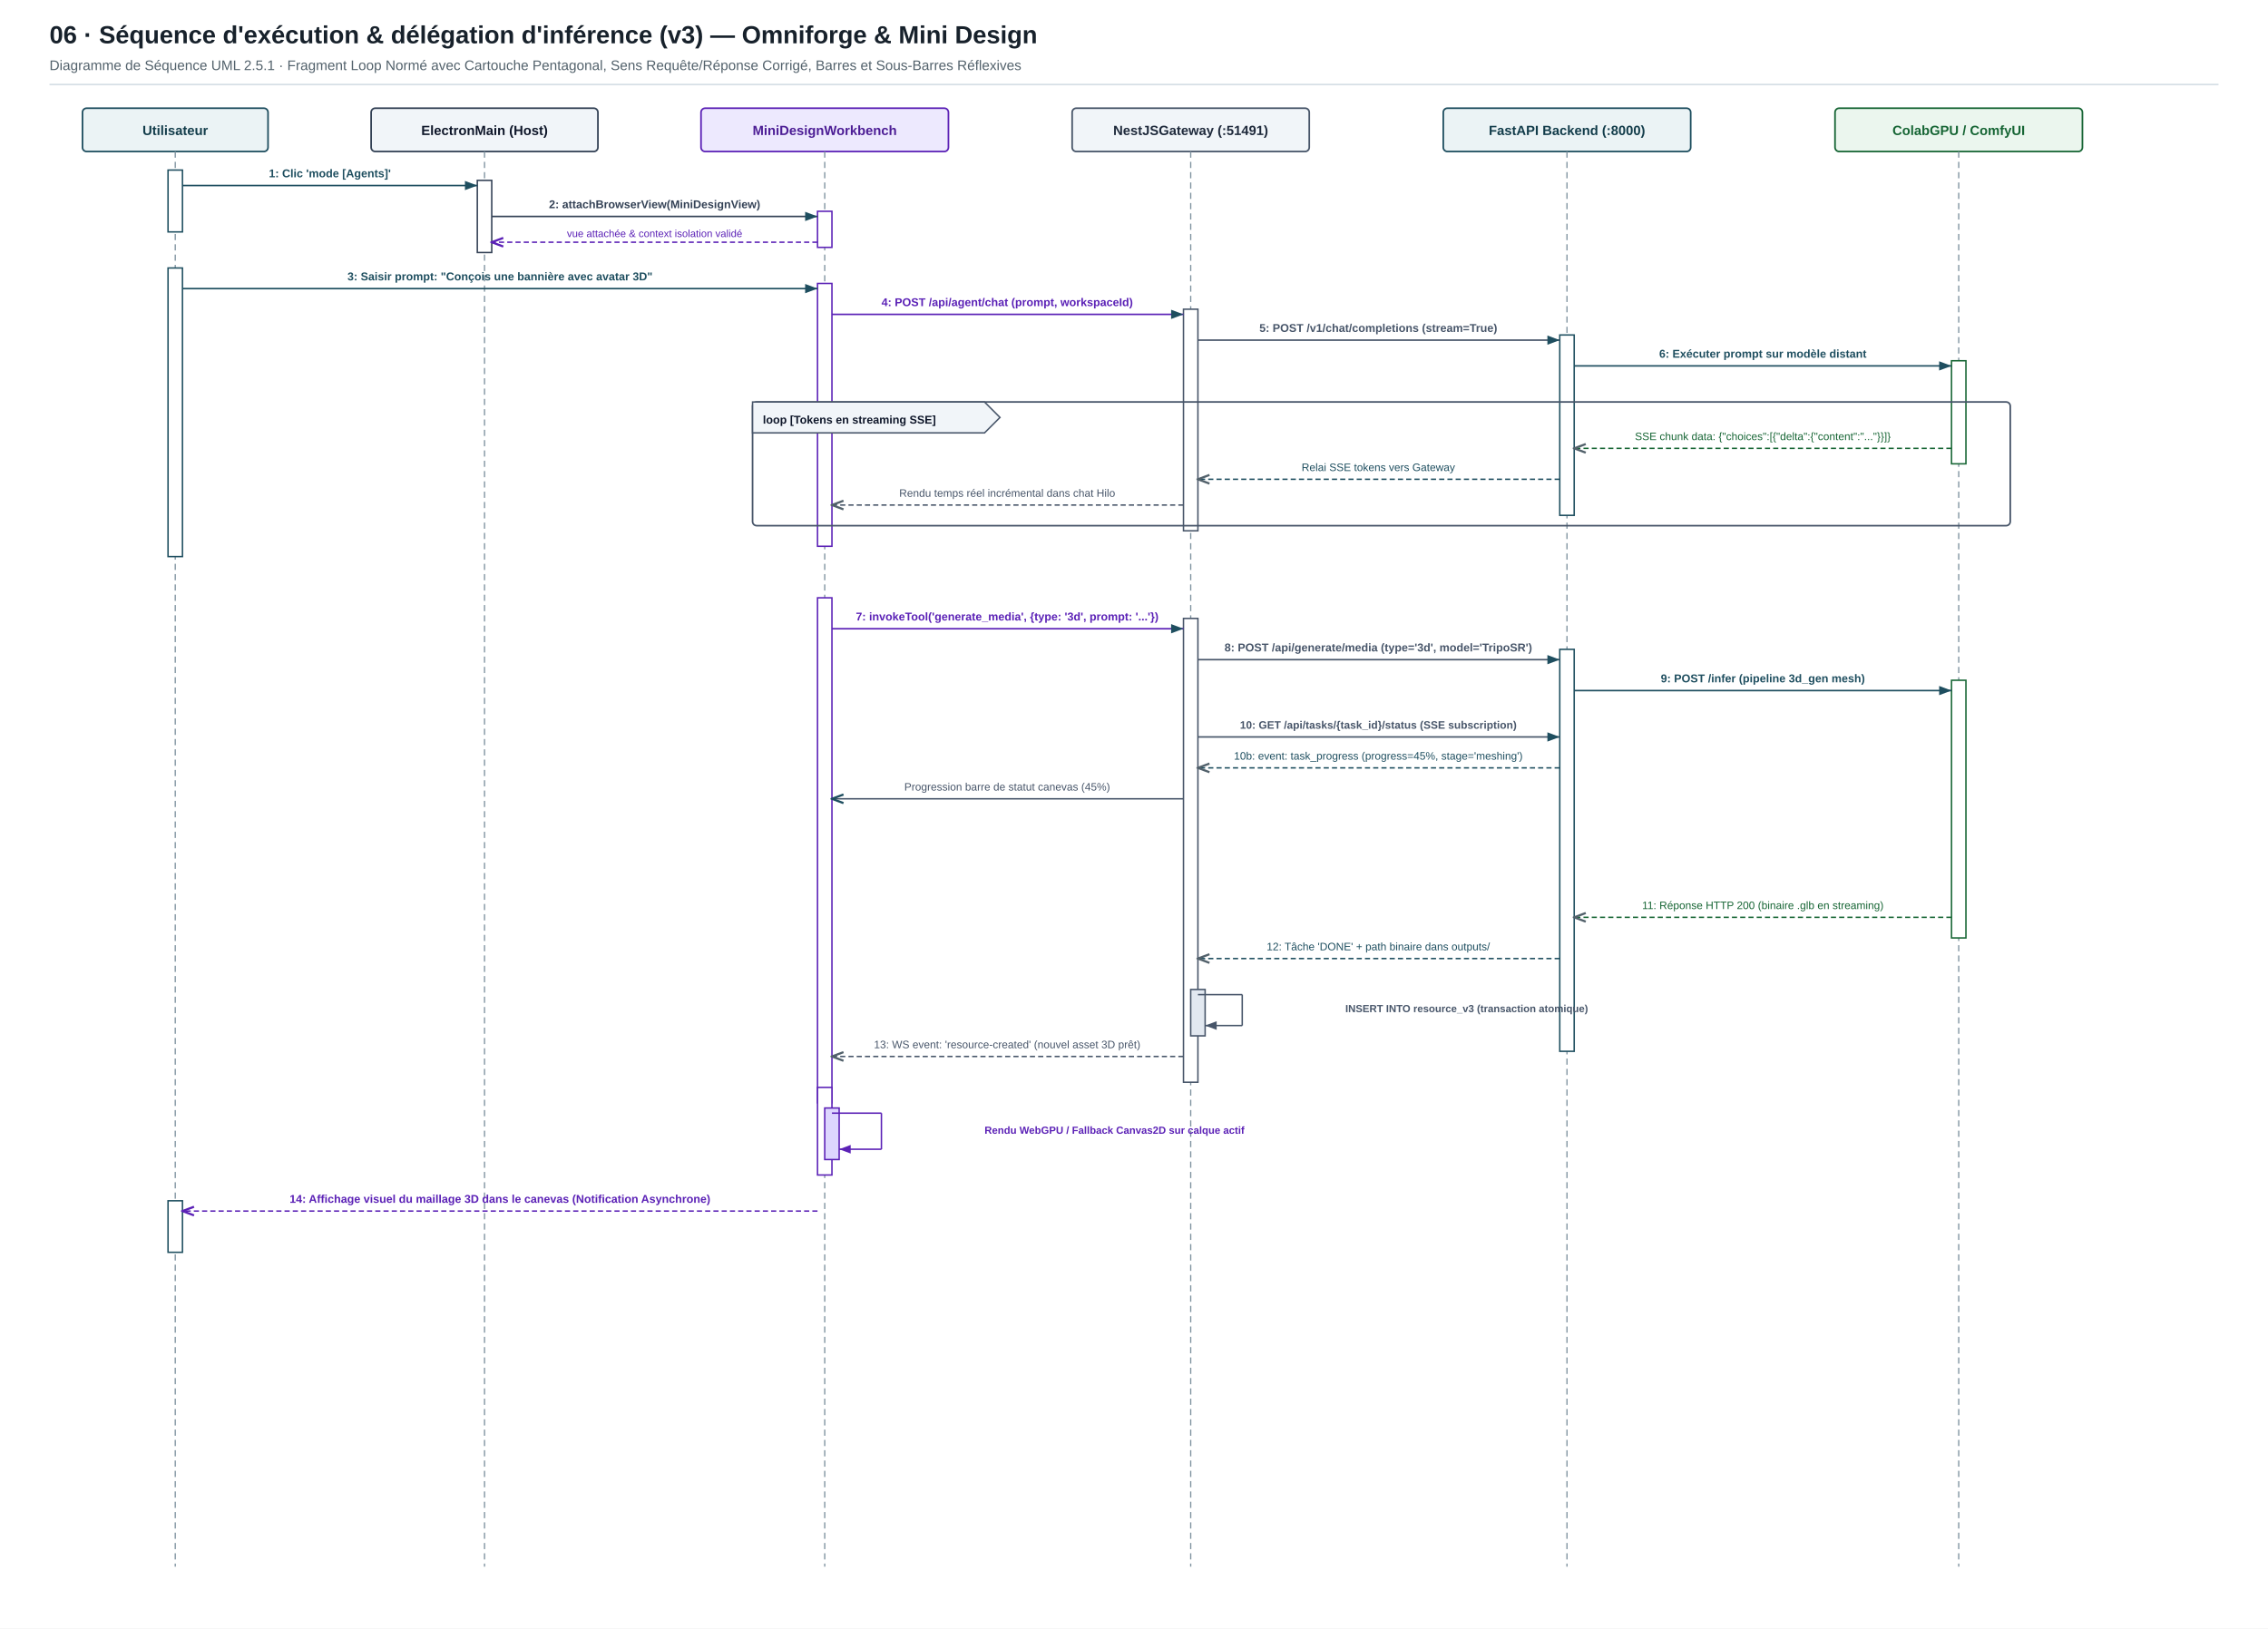
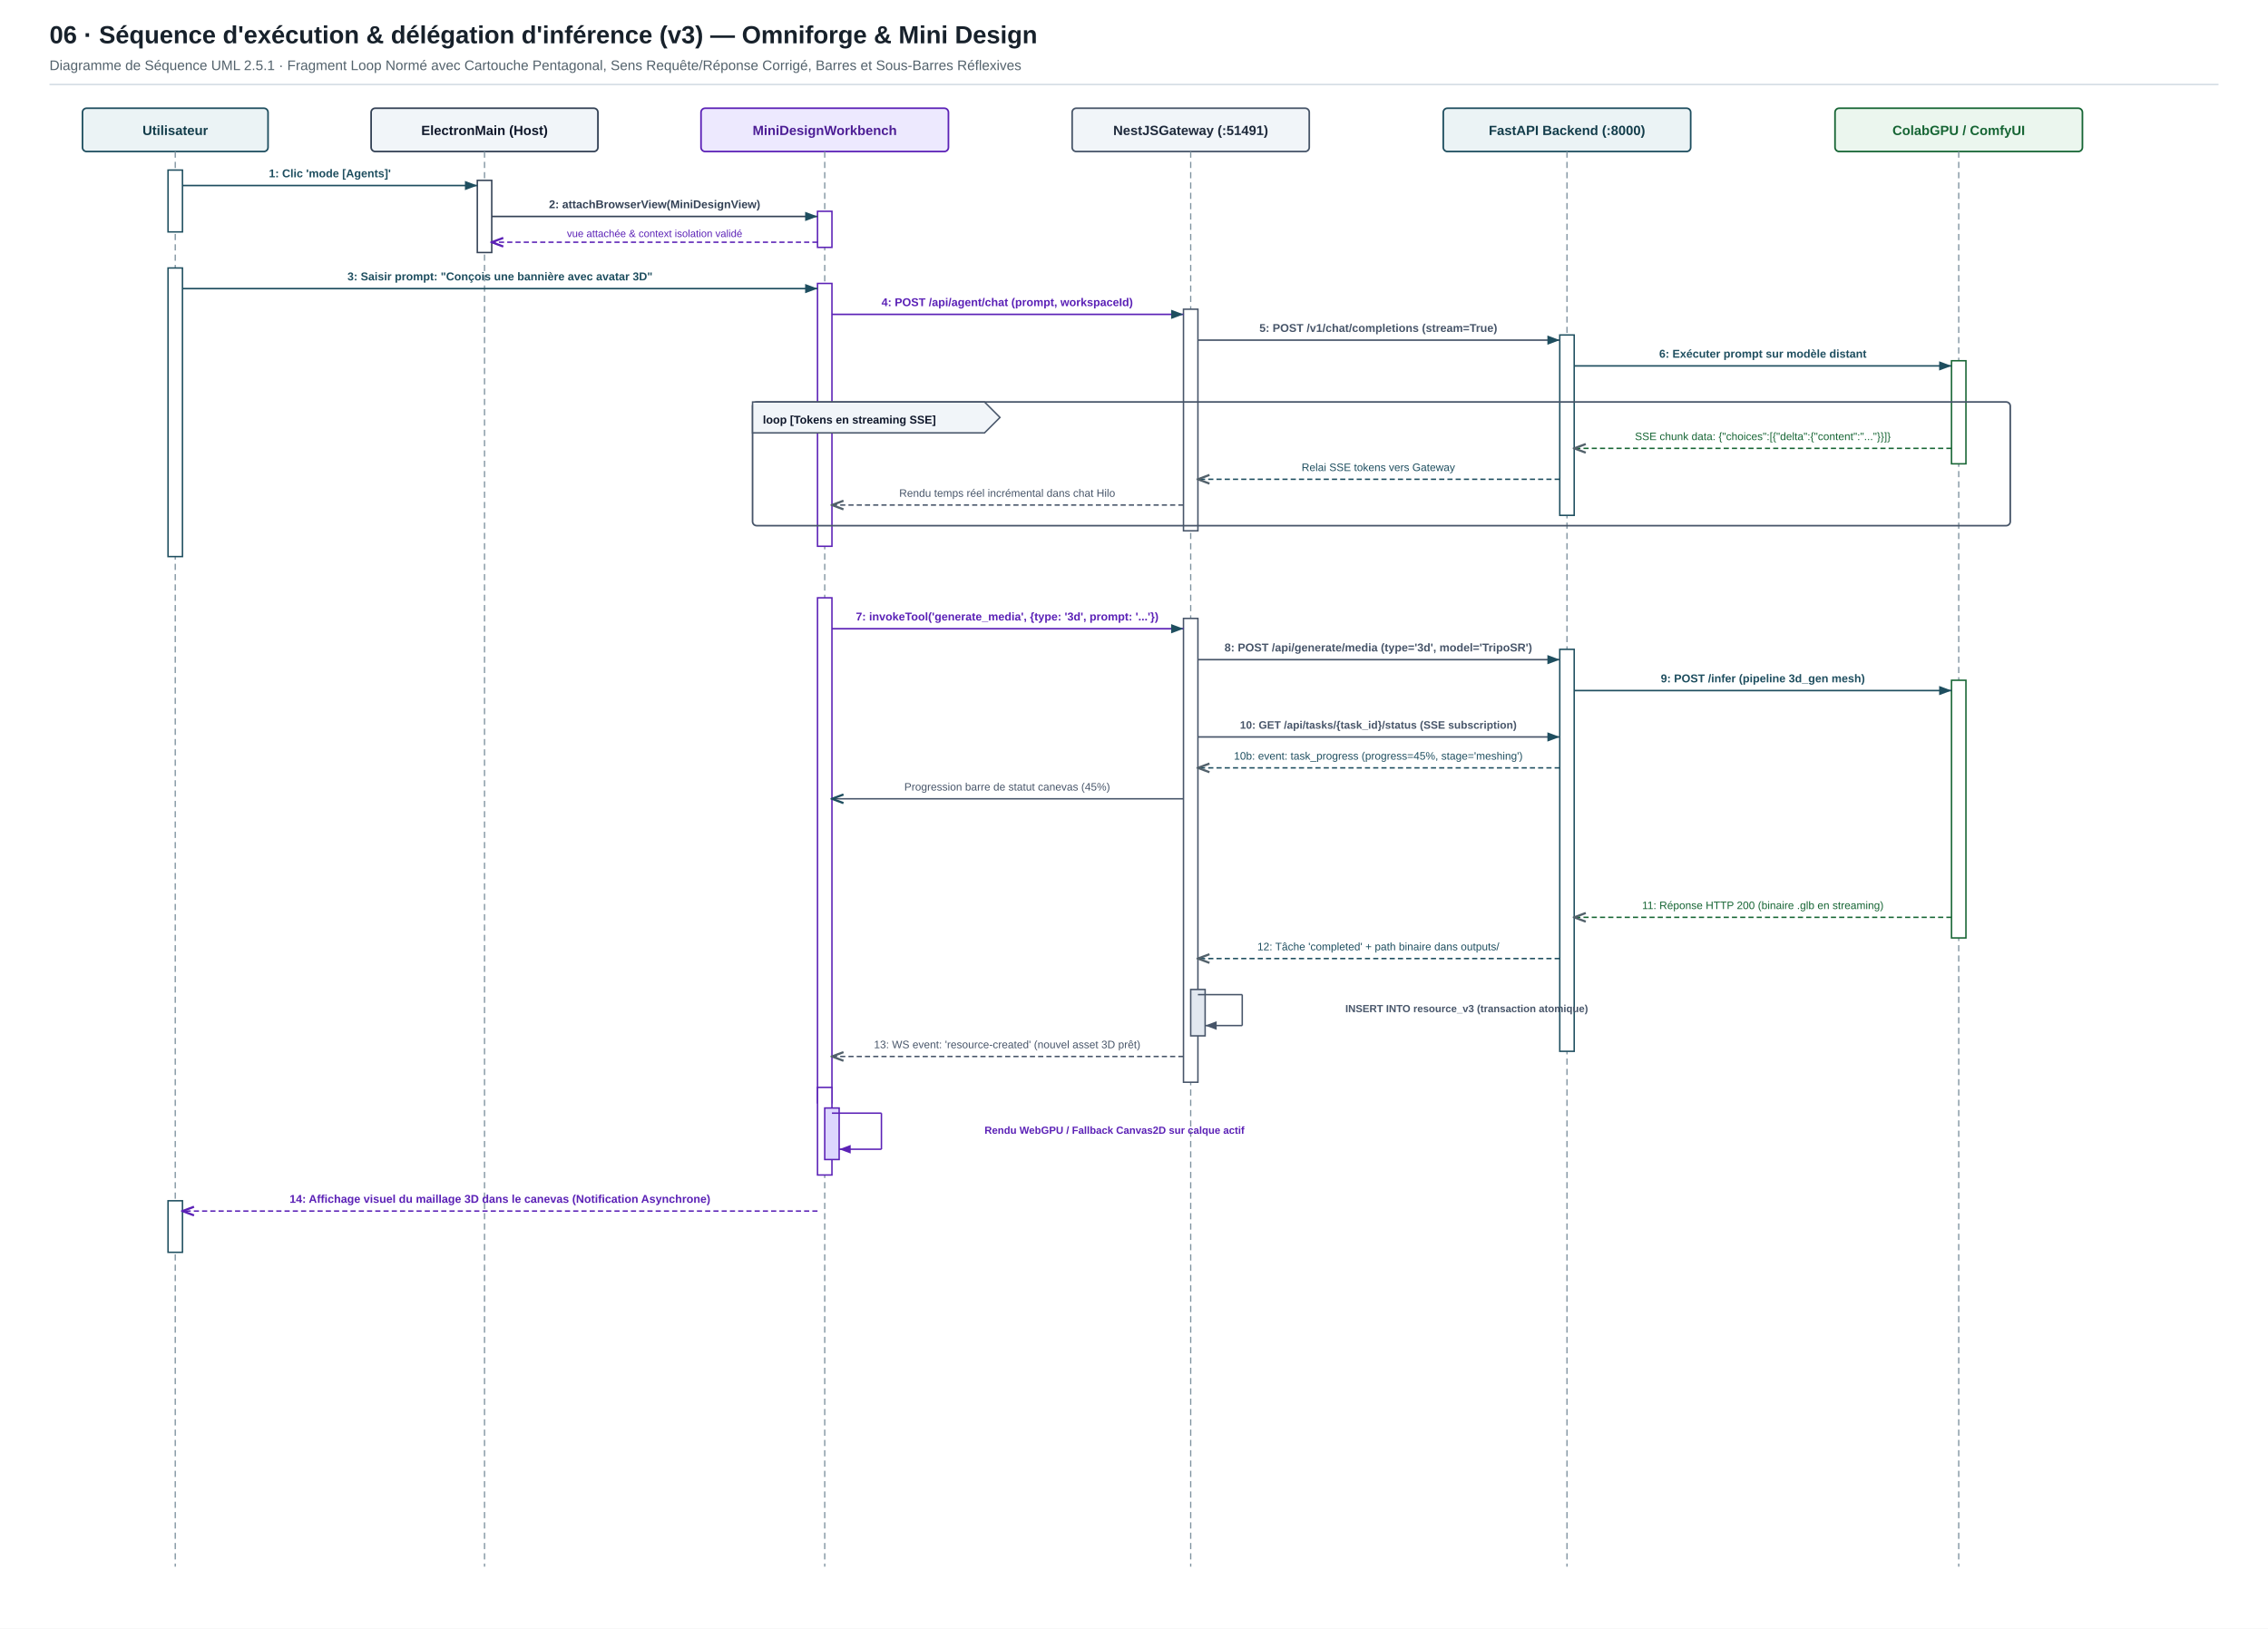
<svg xmlns="http://www.w3.org/2000/svg" width="2200" height="1580" viewBox="0 0 2200 1580">
  <defs>
    <marker id="syncArrow" markerWidth="10" markerHeight="8" refX="9" refY="4" orient="auto">
      <path d="M1 1 L9 4 L1 7 Z" fill="#1E4E5F" />
    </marker>
    <marker id="asyncArrow" markerWidth="10" markerHeight="8" refX="9" refY="4" orient="auto">
      <path d="M1 1 L9 4 L1 7" fill="none" stroke="#1E4E5F" stroke-width="1.5" />
    </marker>
    <marker id="replyArrow" markerWidth="10" markerHeight="8" refX="9" refY="4" orient="auto">
      <path d="M1 1 L9 4 L1 7" fill="none" stroke="#52616B" stroke-width="1.5" />
    </marker>
    <marker id="purpleSyncArrow" markerWidth="10" markerHeight="8" refX="9" refY="4" orient="auto">
      <path d="M1 1 L9 4 L1 7 Z" fill="#5B21B6" />
    </marker>
    <marker id="purpleReplyArrow" markerWidth="10" markerHeight="8" refX="9" refY="4" orient="auto">
      <path d="M1 1 L9 4 L1 7" fill="none" stroke="#5B21B6" stroke-width="1.5" />
    </marker>
    <marker id="graySyncArrow" markerWidth="10" markerHeight="8" refX="9" refY="4" orient="auto">
      <path d="M1 1 L9 4 L1 7 Z" fill="#475569" />
    </marker>
  </defs>
  <rect x="0" y="0" width="100%" height="100%" fill="#FFFFFF" />
  <text x="48" y="42" font-family="Arial, sans-serif" font-size="24" font-weight="700" fill="#17212B">06 · Séquence d'exécution &amp; délégation d'inférence (v3) — Omniforge &amp; Mini Design</text>
  <text x="48" y="68" font-family="Arial, sans-serif" font-size="13.5" fill="#52616B">Diagramme de Séquence UML 2.5.1 · Fragment Loop Normé avec Cartouche Pentagonal, Sens Requête/Réponse Corrigé, Barres et Sous-Barres Réflexives</text>
  <line x1="48" y1="82" x2="2152" y2="82" stroke="#D5DEE5" stroke-width="1.5" />
  <rect x="80" y="105" width="180" height="42" rx="4" fill="#EBF3F5" stroke="#1E4E5F" stroke-width="1.6" />
  <text x="170" y="131" text-anchor="middle" font-family="Arial, sans-serif" font-size="13" font-weight="700" fill="#123C4A">Utilisateur</text>
  <line x1="170" y1="147" x2="170" y2="1520" stroke="#7E929F" stroke-width="1.2" stroke-dasharray="6,4" />
  <rect x="360" y="105" width="220" height="42" rx="4" fill="#F1F5F9" stroke="#334155" stroke-width="1.6" />
  <text x="470" y="131" text-anchor="middle" font-family="Arial, sans-serif" font-size="13" font-weight="700" fill="#0F172A">ElectronMain (Host)</text>
  <line x1="470" y1="147" x2="470" y2="1520" stroke="#7E929F" stroke-width="1.2" stroke-dasharray="6,4" />
  <rect x="680" y="105" width="240" height="42" rx="4" fill="#EDE9FE" stroke="#5B21B6" stroke-width="1.6" />
  <text x="800" y="131" text-anchor="middle" font-family="Arial, sans-serif" font-size="13" font-weight="700" fill="#4C1D95">MiniDesignWorkbench</text>
  <line x1="800" y1="147" x2="800" y2="1520" stroke="#7E929F" stroke-width="1.2" stroke-dasharray="6,4" />
  <rect x="1040" y="105" width="230" height="42" rx="4" fill="#F1F5F9" stroke="#475569" stroke-width="1.6" />
  <text x="1155" y="131" text-anchor="middle" font-family="Arial, sans-serif" font-size="13" font-weight="700" fill="#1E293B">NestJSGateway (:51491)</text>
  <line x1="1155" y1="147" x2="1155" y2="1520" stroke="#7E929F" stroke-width="1.2" stroke-dasharray="6,4" />
  <rect x="1400" y="105" width="240" height="42" rx="4" fill="#EBF3F5" stroke="#1E4E5F" stroke-width="1.6" />
  <text x="1520" y="131" text-anchor="middle" font-family="Arial, sans-serif" font-size="13" font-weight="700" fill="#123C4A">FastAPI Backend (:8000)</text>
  <line x1="1520" y1="147" x2="1520" y2="1520" stroke="#7E929F" stroke-width="1.2" stroke-dasharray="6,4" />
  <rect x="1780" y="105" width="240" height="42" rx="4" fill="#EBF6EE" stroke="#166534" stroke-width="1.6" />
  <text x="1900" y="131" text-anchor="middle" font-family="Arial, sans-serif" font-size="13" font-weight="700" fill="#166534">ColabGPU / ComfyUI</text>
  <line x1="1900" y1="147" x2="1900" y2="1520" stroke="#7E929F" stroke-width="1.2" stroke-dasharray="6,4" />
  <rect x="163" y="165" width="14" height="60" fill="#FFFFFF" stroke="#1E4E5F" stroke-width="1.4" />
  <rect x="463" y="175" width="14" height="70" fill="#FFFFFF" stroke="#334155" stroke-width="1.4" />
  <line x1="177" y1="180" x2="463" y2="180" stroke="#1E4E5F" stroke-width="1.5" marker-end="url(#syncArrow)" />
  <text x="320" y="172" text-anchor="middle" font-family="Arial, sans-serif" font-size="11" font-weight="600" fill="#1E4E5F">1: Clic 'mode [Agents]'</text>
  <rect x="793" y="205" width="14" height="35" fill="#FFFFFF" stroke="#5B21B6" stroke-width="1.4" />
  <line x1="477" y1="210" x2="793" y2="210" stroke="#334155" stroke-width="1.5" marker-end="url(#syncArrow)" />
  <text x="635" y="202" text-anchor="middle" font-family="Arial, sans-serif" font-size="11" font-weight="600" fill="#334155">2: attachBrowserView(MiniDesignView)</text>
  <line x1="793" y1="235" x2="477" y2="235" stroke="#5B21B6" stroke-width="1.4" stroke-dasharray="5,3" marker-end="url(#purpleReplyArrow)" />
  <text x="635" y="230" text-anchor="middle" font-family="Arial, sans-serif" font-size="10" fill="#5B21B6">vue attachée &amp; context isolation validé</text>
  <rect x="163" y="260" width="14" height="280" fill="#FFFFFF" stroke="#1E4E5F" stroke-width="1.4" />
  <rect x="793" y="275" width="14" height="255" fill="#FFFFFF" stroke="#5B21B6" stroke-width="1.4" />
  <line x1="177" y1="280" x2="793" y2="280" stroke="#1E4E5F" stroke-width="1.5" marker-end="url(#syncArrow)" />
  <text x="485" y="272" text-anchor="middle" font-family="Arial, sans-serif" font-size="11" font-weight="600" fill="#1E4E5F">3: Saisir prompt: "Conçois une bannière avec avatar 3D"</text>
  <rect x="1148" y="300" width="14" height="215" fill="#FFFFFF" stroke="#475569" stroke-width="1.4" />
  <line x1="807" y1="305" x2="1148" y2="305" stroke="#5B21B6" stroke-width="1.5" marker-end="url(#syncArrow)" />
  <text x="977" y="297" text-anchor="middle" font-family="Arial, sans-serif" font-size="11" font-weight="600" fill="#5B21B6">4: POST /api/agent/chat (prompt, workspaceId)</text>
  <rect x="1513" y="325" width="14" height="175" fill="#FFFFFF" stroke="#1E4E5F" stroke-width="1.4" />
  <line x1="1162" y1="330" x2="1513" y2="330" stroke="#475569" stroke-width="1.5" marker-end="url(#syncArrow)" />
  <text x="1337" y="322" text-anchor="middle" font-family="Arial, sans-serif" font-size="11" font-weight="600" fill="#475569">5: POST /v1/chat/completions (stream=True)</text>
  <rect x="1893" y="350" width="14" height="100" fill="#FFFFFF" stroke="#166534" stroke-width="1.4" />
  <line x1="1527" y1="355" x2="1893" y2="355" stroke="#1E4E5F" stroke-width="1.5" marker-end="url(#syncArrow)" />
  <text x="1710" y="347" text-anchor="middle" font-family="Arial, sans-serif" font-size="11" font-weight="600" fill="#1E4E5F">6: Exécuter prompt sur modèle distant</text>
  <rect x="730" y="390" width="1220" height="120" rx="4" fill="none" stroke="#475569" stroke-width="1.6" />
  <polygon points="730,390 955,390 970,405 955,420 730,420" fill="#F1F5F9" stroke="#475569" stroke-width="1.4" />
  <text x="740" y="411" font-family="Arial, sans-serif" font-size="11" font-weight="700" fill="#0F172A">loop [Tokens en streaming SSE]</text>
  <line x1="1893" y1="435" x2="1527" y2="435" stroke="#166534" stroke-width="1.4" stroke-dasharray="5,3" marker-end="url(#replyArrow)" />
  <text x="1710" y="427" text-anchor="middle" font-family="Arial, sans-serif" font-size="10.5" fill="#166534">SSE chunk data: {"choices":[{"delta":{"content":"..."}}]}</text>
  <line x1="1513" y1="465" x2="1162" y2="465" stroke="#1E4E5F" stroke-width="1.4" stroke-dasharray="5,3" marker-end="url(#replyArrow)" />
  <text x="1337" y="457" text-anchor="middle" font-family="Arial, sans-serif" font-size="10.5" fill="#1E4E5F">Relai SSE tokens vers Gateway</text>
  <line x1="1148" y1="490" x2="807" y2="490" stroke="#475569" stroke-width="1.4" stroke-dasharray="5,3" marker-end="url(#replyArrow)" />
  <text x="977" y="482" text-anchor="middle" font-family="Arial, sans-serif" font-size="10.5" fill="#475569">Rendu temps réel incrémental dans chat Hilo</text>
  <rect x="793" y="580" width="14" height="490" fill="#FFFFFF" stroke="#5B21B6" stroke-width="1.4" />
  <rect x="1148" y="600" width="14" height="450" fill="#FFFFFF" stroke="#475569" stroke-width="1.4" />
  <line x1="807" y1="610" x2="1148" y2="610" stroke="#5B21B6" stroke-width="1.5" marker-end="url(#syncArrow)" />
  <text x="977" y="602" text-anchor="middle" font-family="Arial, sans-serif" font-size="11" font-weight="600" fill="#5B21B6">7: invokeTool('generate_media', {type: '3d', prompt: '...'})</text>
  <rect x="1513" y="630" width="14" height="390" fill="#FFFFFF" stroke="#1E4E5F" stroke-width="1.4" />
  <line x1="1162" y1="640" x2="1513" y2="640" stroke="#475569" stroke-width="1.5" marker-end="url(#syncArrow)" />
  <text x="1337" y="632" text-anchor="middle" font-family="Arial, sans-serif" font-size="11" font-weight="600" fill="#475569">8: POST /api/generate/media (type='3d', model='TripoSR')</text>
  <rect x="1893" y="660" width="14" height="250" fill="#FFFFFF" stroke="#166534" stroke-width="1.4" />
  <line x1="1527" y1="670" x2="1893" y2="670" stroke="#1E4E5F" stroke-width="1.5" marker-end="url(#syncArrow)" />
  <text x="1710" y="662" text-anchor="middle" font-family="Arial, sans-serif" font-size="11" font-weight="600" fill="#1E4E5F">9: POST /infer (pipeline 3d_gen mesh)</text>
  <line x1="1162" y1="715" x2="1513" y2="715" stroke="#475569" stroke-width="1.5" marker-end="url(#syncArrow)" />
  <text x="1337" y="707" text-anchor="middle" font-family="Arial, sans-serif" font-size="10.5" font-weight="600" fill="#475569">10: GET /api/tasks/{task_id}/status (SSE subscription)</text>
  <line x1="1513" y1="745" x2="1162" y2="745" stroke="#1E4E5F" stroke-width="1.4" stroke-dasharray="5,3" marker-end="url(#replyArrow)" />
  <text x="1337" y="737" text-anchor="middle" font-family="Arial, sans-serif" font-size="10.5" fill="#1E4E5F">10b: event: task_progress (progress=45%, stage='meshing')</text>
  <line x1="1148" y1="775" x2="807" y2="775" stroke="#475569" stroke-width="1.4" marker-end="url(#asyncArrow)" />
  <text x="977" y="767" text-anchor="middle" font-family="Arial, sans-serif" font-size="10.5" fill="#475569">Progression barre de statut canevas (45%)</text>
  <line x1="1893" y1="890" x2="1527" y2="890" stroke="#166534" stroke-width="1.4" stroke-dasharray="5,3" marker-end="url(#replyArrow)" />
  <text x="1710" y="882" text-anchor="middle" font-family="Arial, sans-serif" font-size="10.5" fill="#166534">11: Réponse HTTP 200 (binaire .glb en streaming)</text>
  <line x1="1513" y1="930" x2="1162" y2="930" stroke="#1E4E5F" stroke-width="1.4" stroke-dasharray="5,3" marker-end="url(#replyArrow)" />
-   <text x="1337" y="922" text-anchor="middle" font-family="Arial, sans-serif" font-size="10.5" fill="#1E4E5F">12: Tâche 'DONE' + path binaire dans outputs/</text>
+   <text x="1337" y="922" text-anchor="middle" font-family="Arial, sans-serif" font-size="10.5" fill="#1E4E5F">12: Tâche 'completed' + path binaire dans outputs/</text>
  <rect x="1155" y="960" width="14" height="45" fill="#E2E8F0" stroke="#475569" stroke-width="1.4" />
  <line x1="1162" y1="965" x2="1205" y2="965" stroke="#475569" stroke-width="1.4" />
  <line x1="1205" y1="965" x2="1205" y2="995" stroke="#475569" stroke-width="1.4" />
  <line x1="1205" y1="995" x2="1169" y2="995" stroke="#475569" stroke-width="1.4" marker-end="url(#graySyncArrow)" />
  <text x="1305" y="982" font-family="Arial, sans-serif" font-size="10" font-weight="600" fill="#475569">INSERT INTO resource_v3 (transaction atomique)</text>
  <line x1="1148" y1="1025" x2="807" y2="1025" stroke="#475569" stroke-width="1.4" stroke-dasharray="5,3" marker-end="url(#replyArrow)" />
  <text x="977" y="1017" text-anchor="middle" font-family="Arial, sans-serif" font-size="10.5" fill="#475569">13: WS event: 'resource-created' (nouvel asset 3D prêt)</text>
  <rect x="793" y="1055" width="14" height="85" fill="#FFFFFF" stroke="#5B21B6" stroke-width="1.4" />
  <rect x="800" y="1075" width="14" height="50" fill="#DDD6FE" stroke="#5B21B6" stroke-width="1.4" />
  <line x1="807" y1="1080" x2="855" y2="1080" stroke="#5B21B6" stroke-width="1.4" />
  <line x1="855" y1="1080" x2="855" y2="1115" stroke="#5B21B6" stroke-width="1.4" />
  <line x1="855" y1="1115" x2="814" y2="1115" stroke="#5B21B6" stroke-width="1.4" marker-end="url(#purpleSyncArrow)" />
  <text x="955" y="1100" font-family="Arial, sans-serif" font-size="10" font-weight="600" fill="#5B21B6">Rendu WebGPU / Fallback Canvas2D sur calque actif</text>
  <rect x="163" y="1165" width="14" height="50" fill="#FFFFFF" stroke="#1E4E5F" stroke-width="1.4" />
  <line x1="793" y1="1175" x2="177" y2="1175" stroke="#5B21B6" stroke-width="1.4" stroke-dasharray="5,3" marker-end="url(#purpleReplyArrow)" />
  <text x="485" y="1167" text-anchor="middle" font-family="Arial, sans-serif" font-size="11" font-weight="600" fill="#5B21B6">14: Affichage visuel du maillage 3D dans le canevas (Notification Asynchrone)</text>
</svg>
